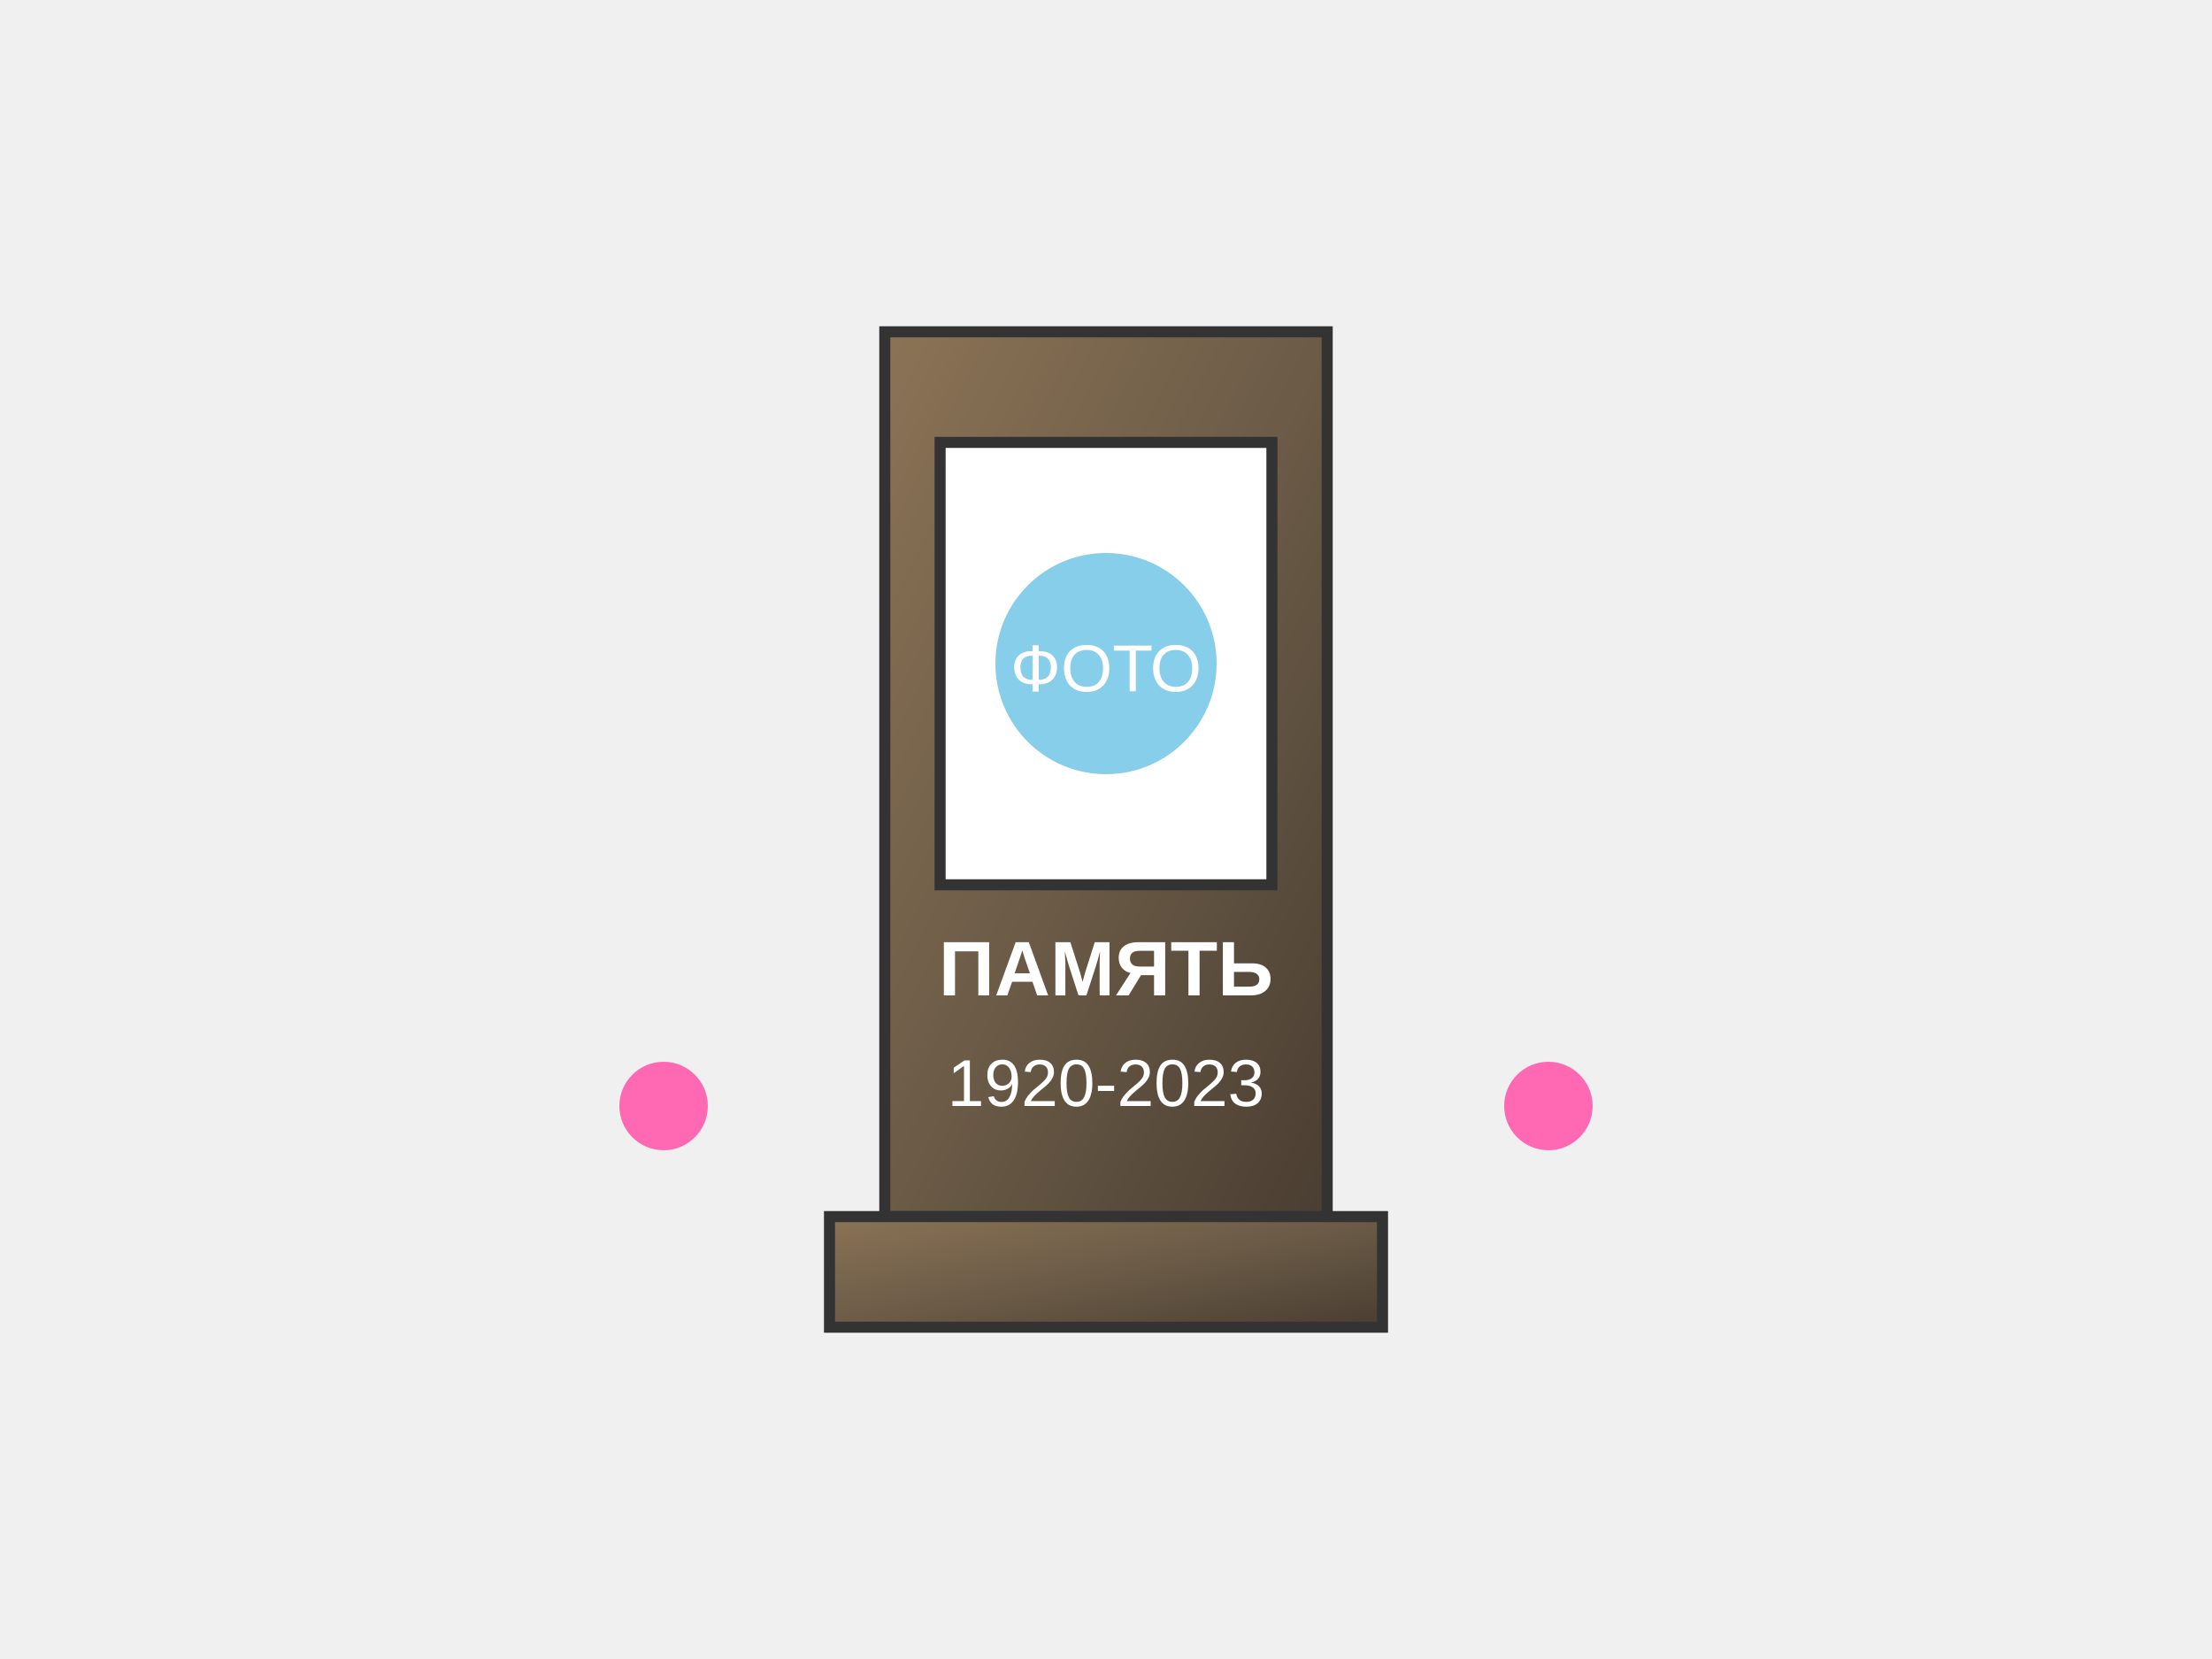
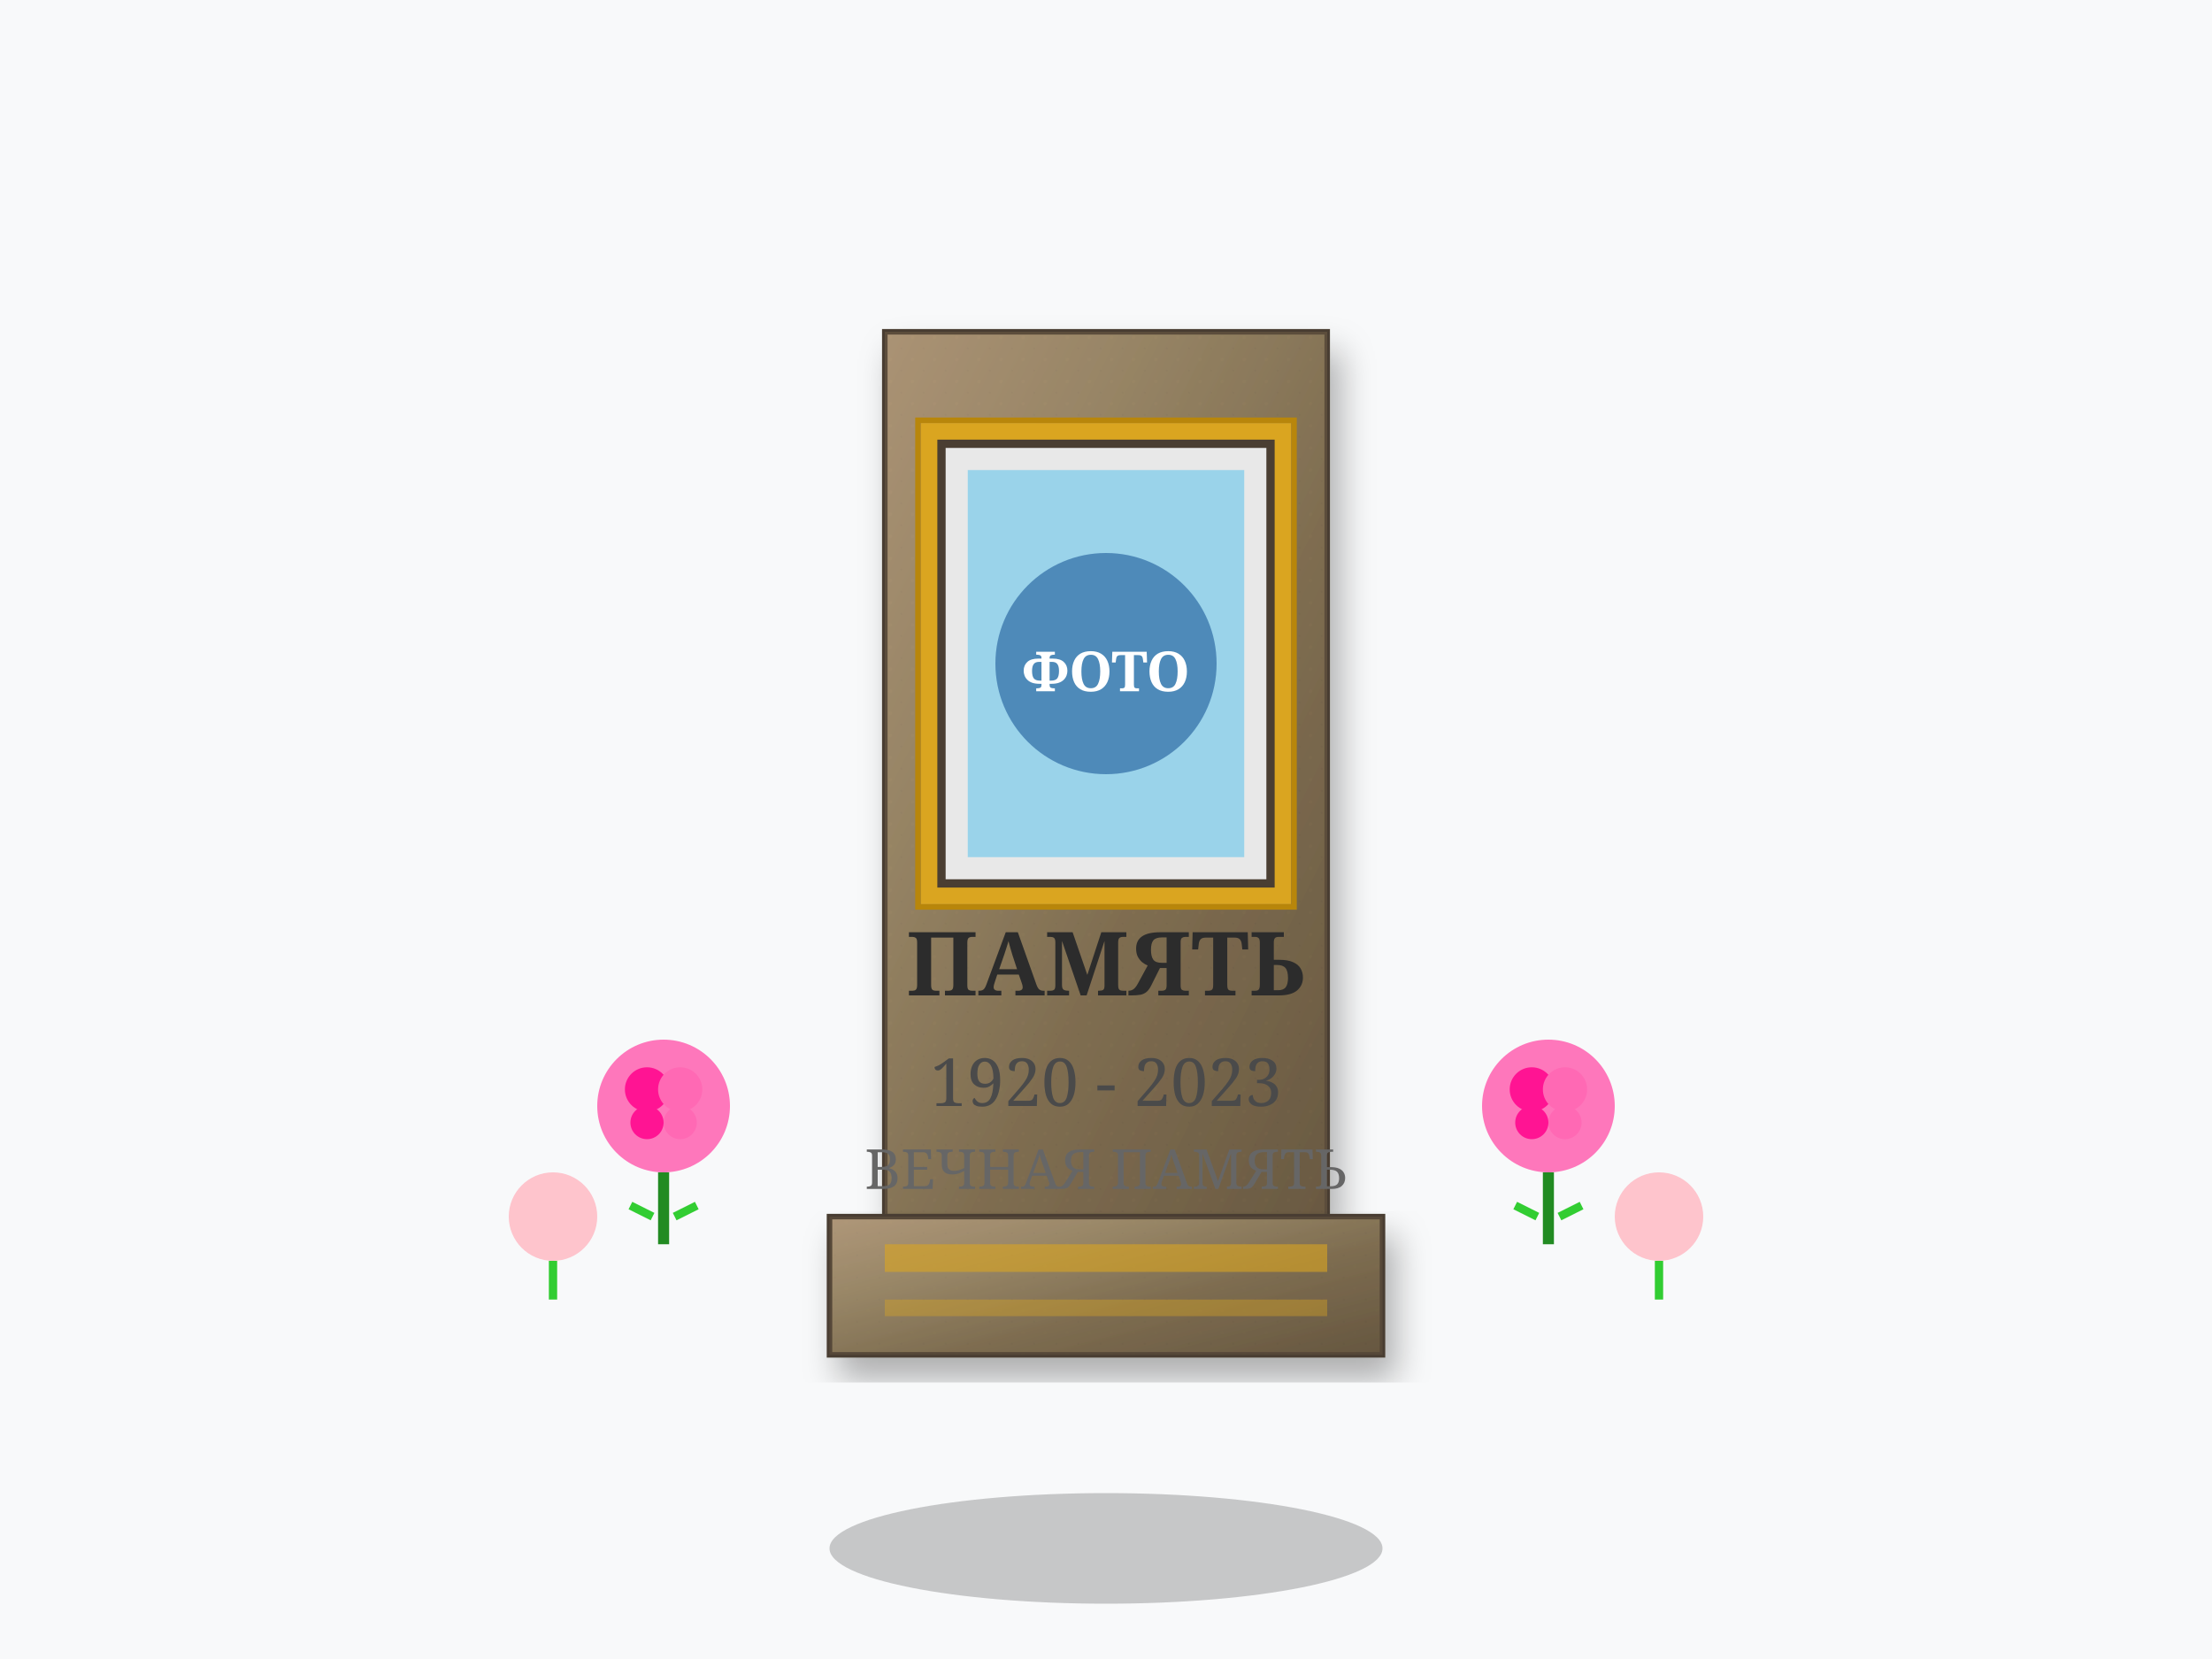
<svg xmlns="http://www.w3.org/2000/svg" width="400" height="300" viewBox="0 0 400 300">
  <defs>
    <linearGradient id="steleGranite" x1="0%" y1="0%" x2="100%" y2="100%">
-       <stop offset="0%" style="stop-color:#8B7355;stop-opacity:1" />
-       <stop offset="50%" style="stop-color:#6B5B47;stop-opacity:1" />
-       <stop offset="100%" style="stop-color:#4A3E32;stop-opacity:1" />
+       <stop offset="0%" style="stop-color:#B8A082;stop-opacity:1" />
+       <stop offset="30%" style="stop-color:#9B8B6B;stop-opacity:1" />
+       <stop offset="60%" style="stop-color:#7A6B4F;stop-opacity:1" />
+       <stop offset="100%" style="stop-color:#5C4F3A;stop-opacity:1" />
    </linearGradient>
+     <pattern id="steleTexture" patternUnits="userSpaceOnUse" width="4" height="4">
+       <rect width="4" height="4" fill="#8B7355" />
+       <circle cx="1" cy="1" r="0.3" fill="#A68B5B" opacity="0.3" />
+       <circle cx="3" cy="3" r="0.2" fill="#6B5B47" opacity="0.4" />
+     </pattern>
+     <filter id="steleShadow" x="-20%" y="-20%" width="140%" height="140%">
+       <feDropShadow dx="2" dy="4" stdDeviation="3" flood-color="#000" flood-opacity="0.3" />
+     </filter>
  </defs>
-   <rect width="400" height="300" fill="#f0f0f0" />
-   <rect x="160" y="60" width="80" height="160" fill="url(#steleGranite)" stroke="#333" stroke-width="2" />
-   <rect x="170" y="80" width="60" height="80" fill="white" stroke="#333" stroke-width="2" />
-   <circle cx="200" cy="120" r="20" fill="#87CEEB" />
-   <text x="200" y="125" text-anchor="middle" fill="white" font-family="Arial" font-size="12">ФОТО</text>
-   <text x="200" y="180" text-anchor="middle" fill="white" font-family="Arial" font-size="14" font-weight="bold">ПАМЯТЬ</text>
-   <text x="200" y="200" text-anchor="middle" fill="white" font-family="Arial" font-size="12">1920-2023</text>
-   <rect x="150" y="220" width="100" height="20" fill="url(#steleGranite)" stroke="#333" stroke-width="2" />
-   <circle cx="120" cy="200" r="8" fill="#ff69b4" />
-   <circle cx="280" cy="200" r="8" fill="#ff69b4" />
+   <rect width="400" height="300" fill="#f8f9fa" />
+   <ellipse cx="200" cy="280" rx="50" ry="10" fill="#000" opacity="0.2" />
+   <rect x="160" y="60" width="80" height="160" fill="url(#steleGranite)" stroke="#4A3E32" stroke-width="1" filter="url(#steleShadow)" />
+   <rect x="160" y="60" width="80" height="160" fill="url(#steleTexture)" opacity="0.3" />
+   <rect x="170" y="80" width="60" height="80" fill="#E8E8E8" stroke="#4A3E32" stroke-width="2" />
+   <rect x="175" y="85" width="50" height="70" fill="#87CEEB" opacity="0.8" />
+   <circle cx="200" cy="120" r="20" fill="#4682B4" opacity="0.9" />
+   <text x="200" y="125" text-anchor="middle" fill="white" font-family="serif" font-size="10" font-weight="bold">ФОТО</text>
+   <rect x="168" y="78" width="64" height="84" fill="none" stroke="#DAA520" stroke-width="3" />
+   <rect x="166" y="76" width="68" height="88" fill="none" stroke="#B8860B" stroke-width="1" />
+   <text x="200" y="180" text-anchor="middle" fill="#2C2C2C" font-family="serif" font-size="16" font-weight="bold">ПАМЯТЬ</text>
+   <text x="200" y="200" text-anchor="middle" fill="#4A4A4A" font-family="serif" font-size="12">1920 - 2023</text>
+   <text x="200" y="215" text-anchor="middle" fill="#666" font-family="serif" font-size="10">ВЕЧНАЯ ПАМЯТЬ</text>
+   <rect x="150" y="220" width="100" height="25" fill="url(#steleGranite)" stroke="#4A3E32" stroke-width="1" filter="url(#steleShadow)" />
+   <rect x="150" y="220" width="100" height="25" fill="url(#steleTexture)" opacity="0.2" />
+   <rect x="160" y="225" width="80" height="5" fill="#DAA520" opacity="0.6" />
+   <rect x="160" y="235" width="80" height="3" fill="#DAA520" opacity="0.4" />
+   <g transform="translate(120, 200)">
+     <circle cx="0" cy="0" r="12" fill="#ff69b4" opacity="0.9" />
+     <circle cx="-3" cy="-3" r="4" fill="#ff1493" />
+     <circle cx="3" cy="-3" r="4" fill="#ff69b4" />
+     <circle cx="-3" cy="3" r="3" fill="#ff1493" />
+     <circle cx="3" cy="3" r="3" fill="#ff69b4" />
+     <line x1="0" y1="12" x2="0" y2="25" stroke="#228B22" stroke-width="2" />
+     <line x1="-2" y1="20" x2="-6" y2="18" stroke="#32CD32" stroke-width="1.5" />
+     <line x1="2" y1="20" x2="6" y2="18" stroke="#32CD32" stroke-width="1.5" />
+   </g>
+   <g transform="translate(280, 200)">
+     <circle cx="0" cy="0" r="12" fill="#ff69b4" opacity="0.9" />
+     <circle cx="-3" cy="-3" r="4" fill="#ff1493" />
+     <circle cx="3" cy="-3" r="4" fill="#ff69b4" />
+     <circle cx="-3" cy="3" r="3" fill="#ff1493" />
+     <circle cx="3" cy="3" r="3" fill="#ff69b4" />
+     <line x1="0" y1="12" x2="0" y2="25" stroke="#228B22" stroke-width="2" />
+     <line x1="-2" y1="20" x2="-6" y2="18" stroke="#32CD32" stroke-width="1.5" />
+     <line x1="2" y1="20" x2="6" y2="18" stroke="#32CD32" stroke-width="1.5" />
+   </g>
+   <g transform="translate(100, 220)">
+     <circle cx="0" cy="0" r="8" fill="#FFB6C1" opacity="0.8" />
+     <line x1="0" y1="8" x2="0" y2="15" stroke="#32CD32" stroke-width="1.5" />
+   </g>
+   <g transform="translate(300, 220)">
+     <circle cx="0" cy="0" r="8" fill="#FFB6C1" opacity="0.8" />
+     <line x1="0" y1="8" x2="0" y2="15" stroke="#32CD32" stroke-width="1.5" />
+   </g>
</svg>
